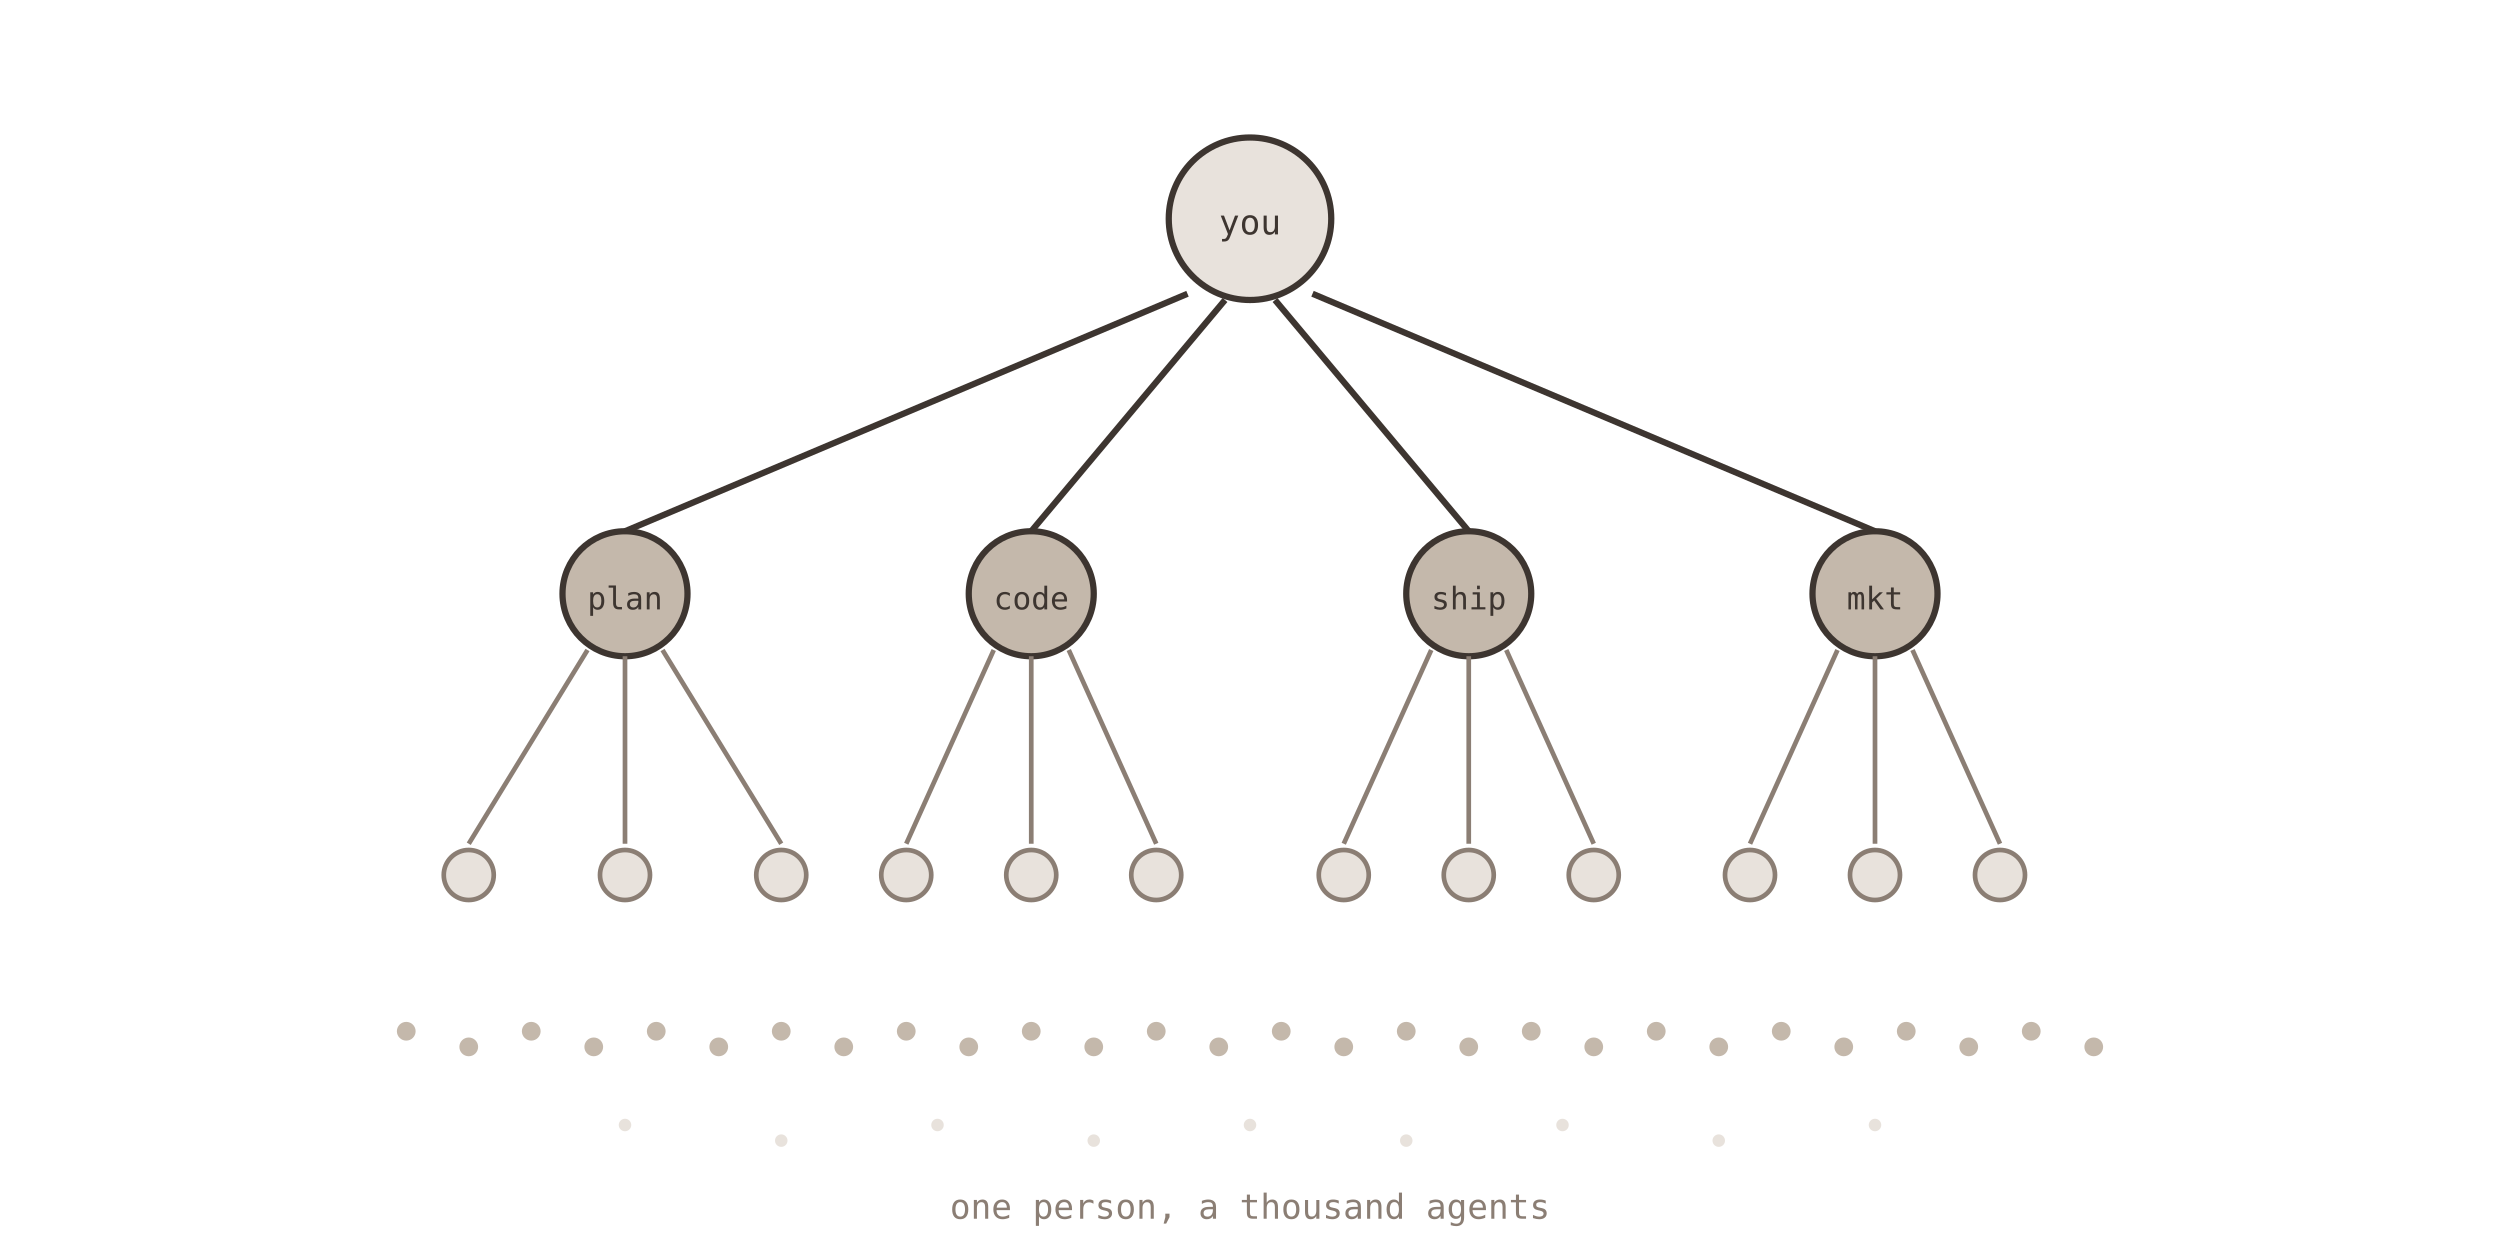
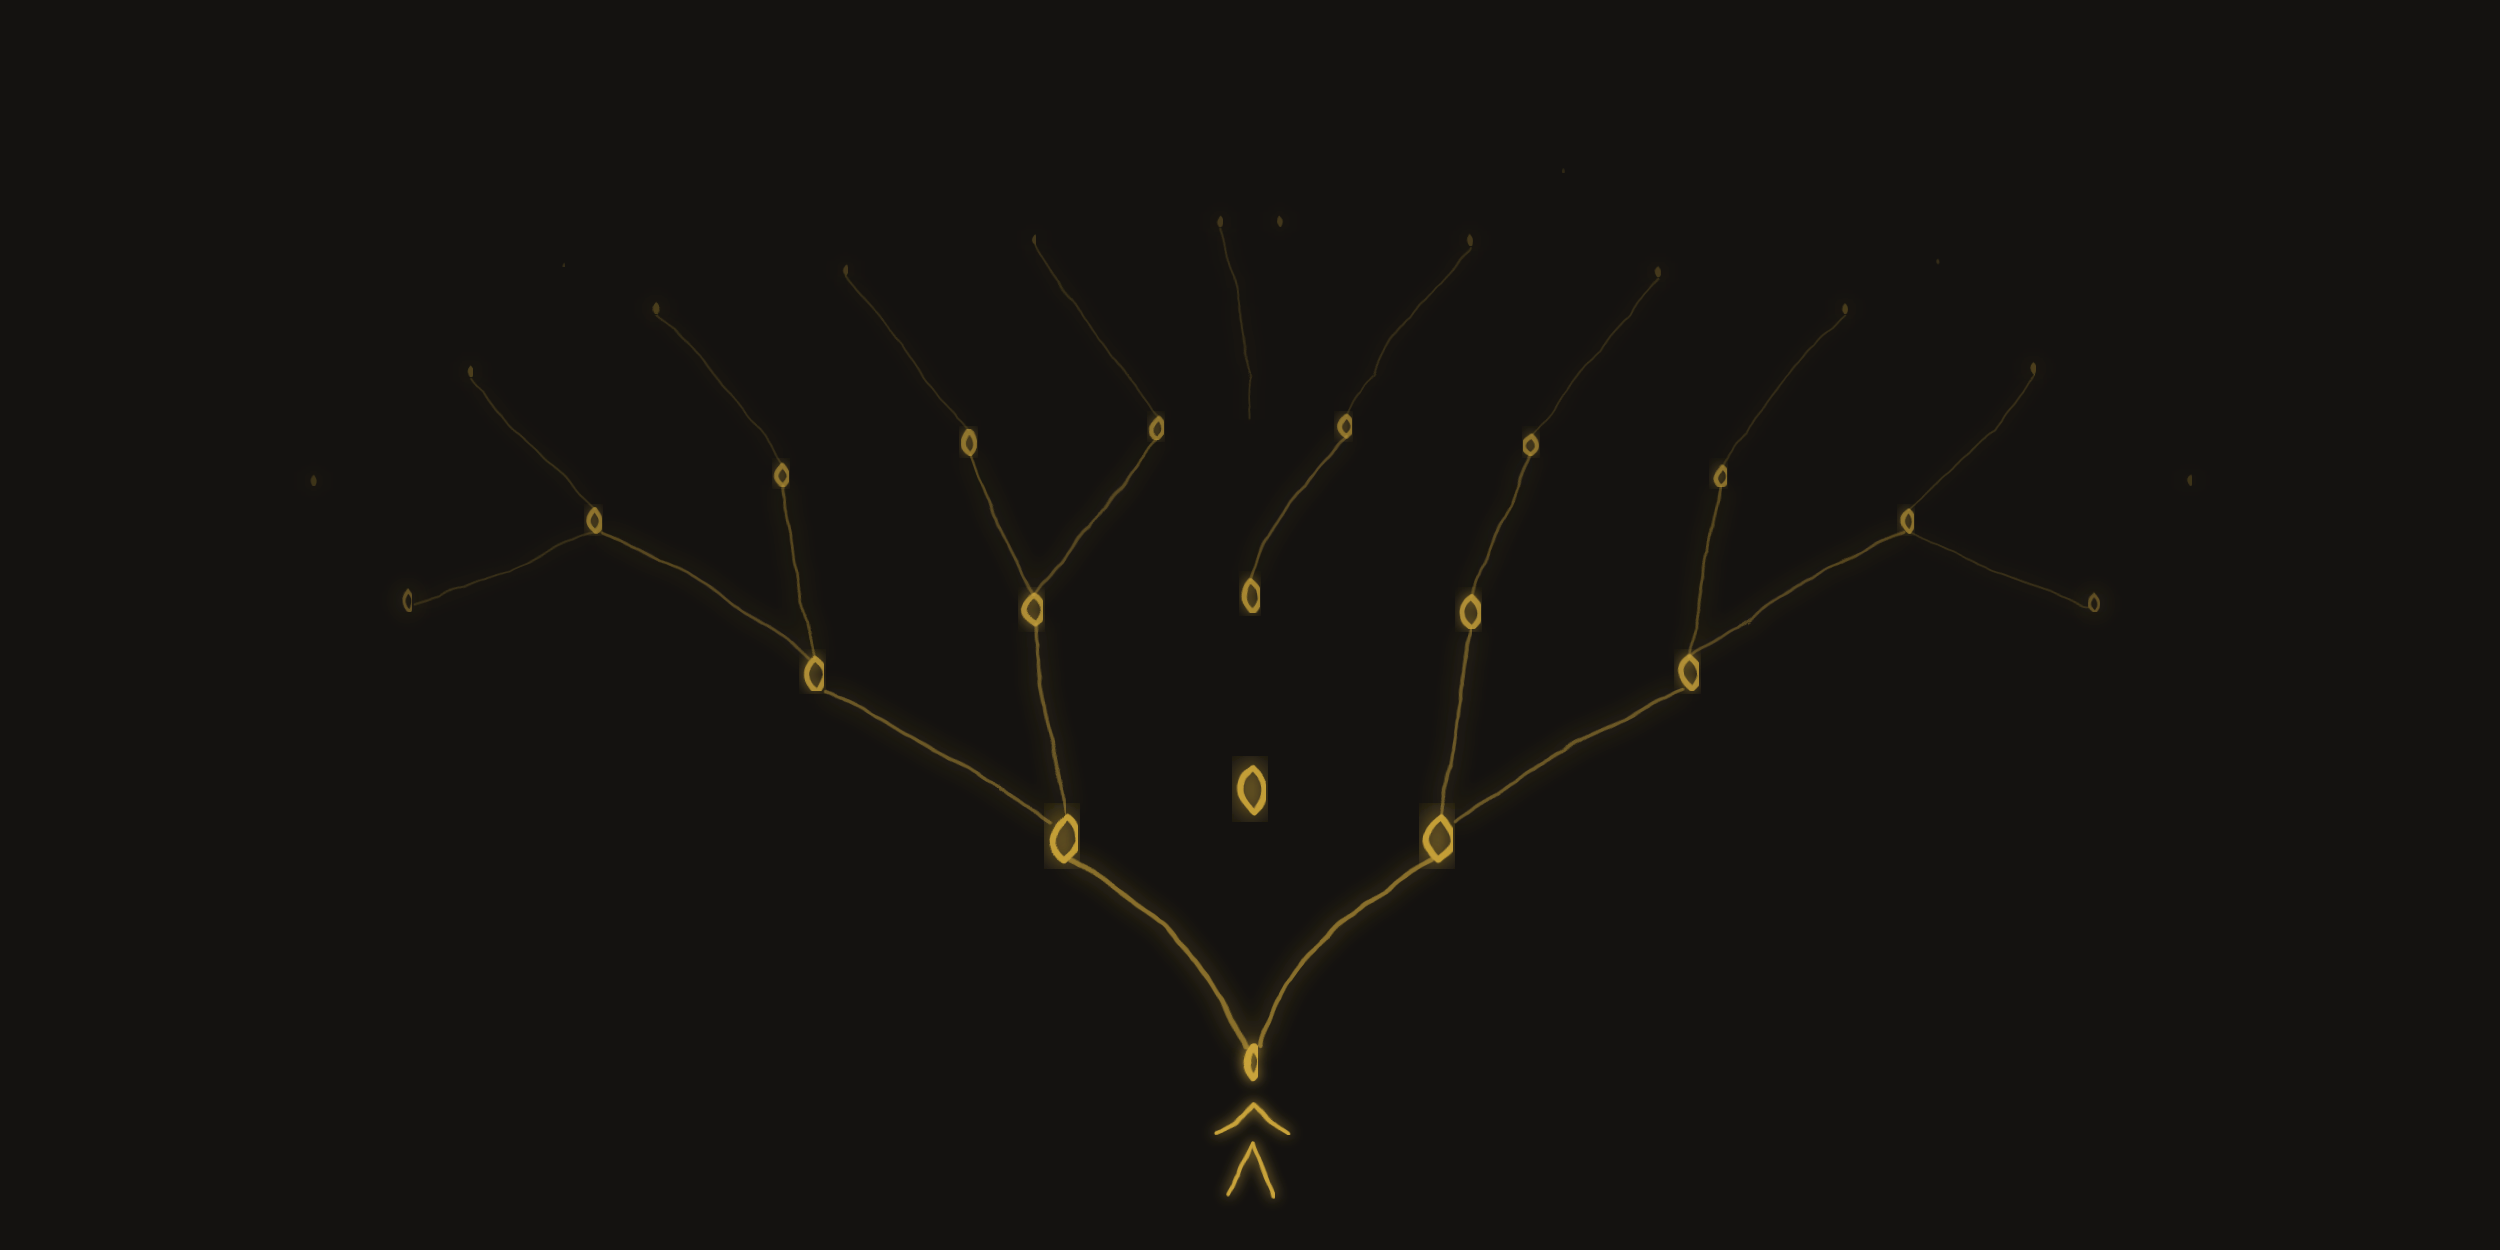
- <svg xmlns="http://www.w3.org/2000/svg" width="800" height="400" viewBox="0 0 800 400">
-   <circle cx="400" cy="70" r="26" fill="#E8E2DC" stroke="#3D3530" stroke-width="2" />
-   <text x="400" y="75" font-family="monospace" font-size="11" fill="#3D3530" text-anchor="middle">you</text>
-   <line x1="380" y1="94" x2="200" y2="170" stroke="#3D3530" stroke-width="2" />
-   <line x1="392" y1="96" x2="330" y2="170" stroke="#3D3530" stroke-width="2" />
-   <line x1="408" y1="96" x2="470" y2="170" stroke="#3D3530" stroke-width="2" />
-   <line x1="420" y1="94" x2="600" y2="170" stroke="#3D3530" stroke-width="2" />
-   <circle cx="200" cy="190" r="20" fill="#C4B8AB" stroke="#3D3530" stroke-width="2" />
-   <text x="200" y="195" font-family="monospace" font-size="10" fill="#3D3530" text-anchor="middle">plan</text>
-   <circle cx="330" cy="190" r="20" fill="#C4B8AB" stroke="#3D3530" stroke-width="2" />
-   <text x="330" y="195" font-family="monospace" font-size="10" fill="#3D3530" text-anchor="middle">code</text>
-   <circle cx="470" cy="190" r="20" fill="#C4B8AB" stroke="#3D3530" stroke-width="2" />
-   <text x="470" y="195" font-family="monospace" font-size="10" fill="#3D3530" text-anchor="middle">ship</text>
-   <circle cx="600" cy="190" r="20" fill="#C4B8AB" stroke="#3D3530" stroke-width="2" />
-   <text x="600" y="195" font-family="monospace" font-size="10" fill="#3D3530" text-anchor="middle">mkt</text>
-   <line x1="188" y1="208" x2="150" y2="270" stroke="#8B7E74" stroke-width="1.5" />
-   <line x1="200" y1="210" x2="200" y2="270" stroke="#8B7E74" stroke-width="1.5" />
-   <line x1="212" y1="208" x2="250" y2="270" stroke="#8B7E74" stroke-width="1.5" />
-   <line x1="318" y1="208" x2="290" y2="270" stroke="#8B7E74" stroke-width="1.5" />
-   <line x1="330" y1="210" x2="330" y2="270" stroke="#8B7E74" stroke-width="1.5" />
-   <line x1="342" y1="208" x2="370" y2="270" stroke="#8B7E74" stroke-width="1.5" />
-   <line x1="458" y1="208" x2="430" y2="270" stroke="#8B7E74" stroke-width="1.5" />
-   <line x1="470" y1="210" x2="470" y2="270" stroke="#8B7E74" stroke-width="1.5" />
-   <line x1="482" y1="208" x2="510" y2="270" stroke="#8B7E74" stroke-width="1.5" />
-   <line x1="588" y1="208" x2="560" y2="270" stroke="#8B7E74" stroke-width="1.5" />
-   <line x1="600" y1="210" x2="600" y2="270" stroke="#8B7E74" stroke-width="1.5" />
-   <line x1="612" y1="208" x2="640" y2="270" stroke="#8B7E74" stroke-width="1.5" />
-   <circle cx="150" cy="280" r="8" fill="#E8E2DC" stroke="#8B7E74" stroke-width="1.5" />
-   <circle cx="200" cy="280" r="8" fill="#E8E2DC" stroke="#8B7E74" stroke-width="1.5" />
-   <circle cx="250" cy="280" r="8" fill="#E8E2DC" stroke="#8B7E74" stroke-width="1.5" />
-   <circle cx="290" cy="280" r="8" fill="#E8E2DC" stroke="#8B7E74" stroke-width="1.5" />
-   <circle cx="330" cy="280" r="8" fill="#E8E2DC" stroke="#8B7E74" stroke-width="1.5" />
-   <circle cx="370" cy="280" r="8" fill="#E8E2DC" stroke="#8B7E74" stroke-width="1.5" />
-   <circle cx="430" cy="280" r="8" fill="#E8E2DC" stroke="#8B7E74" stroke-width="1.5" />
-   <circle cx="470" cy="280" r="8" fill="#E8E2DC" stroke="#8B7E74" stroke-width="1.5" />
-   <circle cx="510" cy="280" r="8" fill="#E8E2DC" stroke="#8B7E74" stroke-width="1.5" />
-   <circle cx="560" cy="280" r="8" fill="#E8E2DC" stroke="#8B7E74" stroke-width="1.5" />
-   <circle cx="600" cy="280" r="8" fill="#E8E2DC" stroke="#8B7E74" stroke-width="1.5" />
-   <circle cx="640" cy="280" r="8" fill="#E8E2DC" stroke="#8B7E74" stroke-width="1.5" />
-   <circle cx="130" cy="330" r="3" fill="#C4B8AB" />
-   <circle cx="150" cy="335" r="3" fill="#C4B8AB" />
-   <circle cx="170" cy="330" r="3" fill="#C4B8AB" />
-   <circle cx="190" cy="335" r="3" fill="#C4B8AB" />
-   <circle cx="210" cy="330" r="3" fill="#C4B8AB" />
-   <circle cx="230" cy="335" r="3" fill="#C4B8AB" />
-   <circle cx="250" cy="330" r="3" fill="#C4B8AB" />
-   <circle cx="270" cy="335" r="3" fill="#C4B8AB" />
-   <circle cx="290" cy="330" r="3" fill="#C4B8AB" />
-   <circle cx="310" cy="335" r="3" fill="#C4B8AB" />
-   <circle cx="330" cy="330" r="3" fill="#C4B8AB" />
-   <circle cx="350" cy="335" r="3" fill="#C4B8AB" />
-   <circle cx="370" cy="330" r="3" fill="#C4B8AB" />
-   <circle cx="390" cy="335" r="3" fill="#C4B8AB" />
-   <circle cx="410" cy="330" r="3" fill="#C4B8AB" />
-   <circle cx="430" cy="335" r="3" fill="#C4B8AB" />
-   <circle cx="450" cy="330" r="3" fill="#C4B8AB" />
-   <circle cx="470" cy="335" r="3" fill="#C4B8AB" />
-   <circle cx="490" cy="330" r="3" fill="#C4B8AB" />
-   <circle cx="510" cy="335" r="3" fill="#C4B8AB" />
-   <circle cx="530" cy="330" r="3" fill="#C4B8AB" />
-   <circle cx="550" cy="335" r="3" fill="#C4B8AB" />
-   <circle cx="570" cy="330" r="3" fill="#C4B8AB" />
-   <circle cx="590" cy="335" r="3" fill="#C4B8AB" />
-   <circle cx="610" cy="330" r="3" fill="#C4B8AB" />
-   <circle cx="630" cy="335" r="3" fill="#C4B8AB" />
-   <circle cx="650" cy="330" r="3" fill="#C4B8AB" />
-   <circle cx="670" cy="335" r="3" fill="#C4B8AB" />
-   <circle cx="200" cy="360" r="2" fill="#E8E2DC" />
-   <circle cx="250" cy="365" r="2" fill="#E8E2DC" />
-   <circle cx="300" cy="360" r="2" fill="#E8E2DC" />
-   <circle cx="350" cy="365" r="2" fill="#E8E2DC" />
-   <circle cx="400" cy="360" r="2" fill="#E8E2DC" />
-   <circle cx="450" cy="365" r="2" fill="#E8E2DC" />
-   <circle cx="500" cy="360" r="2" fill="#E8E2DC" />
-   <circle cx="550" cy="365" r="2" fill="#E8E2DC" />
-   <circle cx="600" cy="360" r="2" fill="#E8E2DC" />
-   <text x="400" y="390" font-family="monospace" font-size="11" fill="#8B7E74" text-anchor="middle">one person, a thousand agents</text>
+ <svg xmlns="http://www.w3.org/2000/svg" viewBox="0 0 800 400">
+   <rect width="800" height="400" fill="#141210" />
+   <defs>
+     <filter id="glow" x="-20%" y="-20%" width="140%" height="140%">
+       <feGaussianBlur stdDeviation="2" result="blur" />
+       <feMerge>
+         <feMergeNode in="blur" />
+         <feMergeNode in="SourceGraphic" />
+       </feMerge>
+     </filter>
+     <filter id="glow-soft" x="-20%" y="-20%" width="140%" height="140%">
+       <feGaussianBlur stdDeviation="3.5" result="blur" />
+       <feMerge>
+         <feMergeNode in="blur" />
+         <feMergeNode in="SourceGraphic" />
+       </feMerge>
+     </filter>
+     <filter id="rough" x="-10%" y="-10%" width="120%" height="120%">
+       <feTurbulence type="turbulence" baseFrequency="0.025" numOctaves="4" seed="7" result="noise" />
+       <feDisplacementMap in="SourceGraphic" in2="noise" scale="3.5" xChannelSelector="R" yChannelSelector="G" />
+     </filter>
+     <filter id="glow-bright" x="-20%" y="-20%" width="140%" height="140%">
+       <feGaussianBlur stdDeviation="5" result="blur" />
+       <feMerge>
+         <feMergeNode in="blur" />
+         <feMergeNode in="blur" />
+         <feMergeNode in="SourceGraphic" />
+       </feMerge>
+     </filter>
+   </defs>
+   <g filter="url(#glow)">
+     <path d="M400,345 Q396,340 400,335 Q404,340 400,345 Z" fill="none" stroke="#C9A33A" stroke-width="2" stroke-linecap="round" stroke-linejoin="round" opacity="1" filter="url(#rough)" />
+     <path d="M400,346 L400,365" fill="none" stroke="#C9A33A" stroke-width="1.8" stroke-linecap="round" opacity="1" filter="url(#rough)" />
+     <path d="M400,353 C396,357 392,360 388,362" fill="none" stroke="#C9A33A" stroke-width="1.3" stroke-linecap="round" opacity="1" filter="url(#rough)" />
+     <path d="M400,353 C404,357 408,360 412,362" fill="none" stroke="#C9A33A" stroke-width="1.3" stroke-linecap="round" opacity="1" filter="url(#rough)" />
+     <path d="M400,365 C397,372 395,377 393,382" fill="none" stroke="#C9A33A" stroke-width="1.3" stroke-linecap="round" opacity="1" filter="url(#rough)" />
+     <path d="M400,365 C403,372 405,377 407,382" fill="none" stroke="#C9A33A" stroke-width="1.3" stroke-linecap="round" opacity="1" filter="url(#rough)" />
+   </g>
+   <g filter="url(#glow-bright)">
+     <path d="M340,275 Q332,268 340,260 Q348,268 340,275 Z" fill="none" stroke="#C9A33A" stroke-width="2" stroke-linecap="round" stroke-linejoin="round" opacity="0.95" filter="url(#rough)" />
+   </g>
+   <g filter="url(#glow-bright)">
+     <path d="M460,275 Q452,268 460,260 Q468,268 460,275 Z" fill="none" stroke="#C9A33A" stroke-width="2" stroke-linecap="round" stroke-linejoin="round" opacity="0.95" filter="url(#rough)" />
+   </g>
+   <g filter="url(#glow-bright)">
+     <path d="M400,260 Q392,253 400,245 Q408,253 400,260 Z" fill="none" stroke="#C9A33A" stroke-width="2" stroke-linecap="round" stroke-linejoin="round" opacity="0.95" filter="url(#rough)" />
+   </g>
+   <g filter="url(#glow-soft)">
+     <path d="M398,335 C390,310 370,290 342,275" fill="none" stroke="#C9A33A" stroke-width="1.5" stroke-linecap="round" opacity="0.6" filter="url(#rough)" />
+     <path d="M402,335 C410,310 430,290 458,275" fill="none" stroke="#C9A33A" stroke-width="1.5" stroke-linecap="round" opacity="0.6" filter="url(#rough)" />
+     <path d="M400,335 L400,260" fill="none" stroke="#C9A33A" stroke-width="1.5" stroke-linecap="round" opacity="0.6" filter="url(#rough)" />
+   </g>
+   <g filter="url(#glow)">
+     <path d="M260,220 Q254,215 260,210 Q266,215 260,220 Z" fill="none" stroke="#C9A33A" stroke-width="1.8" stroke-linecap="round" stroke-linejoin="round" opacity="0.8" filter="url(#rough)" />
+   </g>
+   <g filter="url(#glow)">
+     <path d="M330,200 Q324,195 330,190 Q336,195 330,200 Z" fill="none" stroke="#C9A33A" stroke-width="1.8" stroke-linecap="round" stroke-linejoin="round" opacity="0.8" filter="url(#rough)" />
+   </g>
+   <g filter="url(#glow)">
+     <path d="M470,200 Q464,195 470,190 Q476,195 470,200 Z" fill="none" stroke="#C9A33A" stroke-width="1.8" stroke-linecap="round" stroke-linejoin="round" opacity="0.8" filter="url(#rough)" />
+   </g>
+   <g filter="url(#glow)">
+     <path d="M540,220 Q534,215 540,210 Q546,215 540,220 Z" fill="none" stroke="#C9A33A" stroke-width="1.8" stroke-linecap="round" stroke-linejoin="round" opacity="0.8" filter="url(#rough)" />
+   </g>
+   <g filter="url(#glow)">
+     <path d="M400,195 Q395,190 400,185 Q405,190 400,195 Z" fill="none" stroke="#C9A33A" stroke-width="1.6" stroke-linecap="round" stroke-linejoin="round" opacity="0.75" filter="url(#rough)" />
+   </g>
+   <g filter="url(#glow-soft)">
+     <path d="M335,262 C310,245 285,230 263,220" fill="none" stroke="#C9A33A" stroke-width="1.1" stroke-linecap="round" opacity="0.45" filter="url(#rough)" />
+     <path d="M340,260 C336,240 332,220 330,200" fill="none" stroke="#C9A33A" stroke-width="1.1" stroke-linecap="round" opacity="0.45" filter="url(#rough)" />
+     <path d="M400,245 L400,195" fill="none" stroke="#C9A33A" stroke-width="1.1" stroke-linecap="round" opacity="0.45" filter="url(#rough)" />
+     <path d="M460,260 C464,240 468,220 470,200" fill="none" stroke="#C9A33A" stroke-width="1.1" stroke-linecap="round" opacity="0.45" filter="url(#rough)" />
+     <path d="M465,262 C490,245 515,230 537,220" fill="none" stroke="#C9A33A" stroke-width="1.1" stroke-linecap="round" opacity="0.45" filter="url(#rough)" />
+   </g>
+   <g filter="url(#glow)">
+     <path d="M190,170 Q186,167 190,163 Q194,167 190,170 Z" fill="none" stroke="#C9A33A" stroke-width="1.5" stroke-linecap="round" stroke-linejoin="round" opacity="0.6" filter="url(#rough)" />
+   </g>
+   <g filter="url(#glow)">
+     <path d="M250,155 Q246,152 250,148 Q254,152 250,155 Z" fill="none" stroke="#C9A33A" stroke-width="1.5" stroke-linecap="round" stroke-linejoin="round" opacity="0.6" filter="url(#rough)" />
+   </g>
+   <g filter="url(#glow)">
+     <path d="M310,145 Q306,142 310,138 Q314,142 310,145 Z" fill="none" stroke="#C9A33A" stroke-width="1.5" stroke-linecap="round" stroke-linejoin="round" opacity="0.6" filter="url(#rough)" />
+   </g>
+   <g filter="url(#glow)">
+     <path d="M370,140 Q366,137 370,133 Q374,137 370,140 Z" fill="none" stroke="#C9A33A" stroke-width="1.5" stroke-linecap="round" stroke-linejoin="round" opacity="0.6" filter="url(#rough)" />
+   </g>
+   <g filter="url(#glow)">
+     <path d="M430,140 Q426,137 430,133 Q434,137 430,140 Z" fill="none" stroke="#C9A33A" stroke-width="1.5" stroke-linecap="round" stroke-linejoin="round" opacity="0.6" filter="url(#rough)" />
+   </g>
+   <g filter="url(#glow)">
+     <path d="M490,145 Q486,142 490,138 Q494,142 490,145 Z" fill="none" stroke="#C9A33A" stroke-width="1.5" stroke-linecap="round" stroke-linejoin="round" opacity="0.6" filter="url(#rough)" />
+   </g>
+   <g filter="url(#glow)">
+     <path d="M550,155 Q546,152 550,148 Q554,152 550,155 Z" fill="none" stroke="#C9A33A" stroke-width="1.5" stroke-linecap="round" stroke-linejoin="round" opacity="0.6" filter="url(#rough)" />
+   </g>
+   <g filter="url(#glow)">
+     <path d="M610,170 Q606,167 610,163 Q614,167 610,170 Z" fill="none" stroke="#C9A33A" stroke-width="1.5" stroke-linecap="round" stroke-linejoin="round" opacity="0.6" filter="url(#rough)" />
+   </g>
+   <g filter="url(#glow-soft)">
+     <path d="M258,210 C240,195 215,180 192,170" fill="none" stroke="#C9A33A" stroke-width="0.9" stroke-linecap="round" opacity="0.35" filter="url(#rough)" />
+     <path d="M260,210 C256,190 252,170 250,155" fill="none" stroke="#C9A33A" stroke-width="0.9" stroke-linecap="round" opacity="0.35" filter="url(#rough)" />
+     <path d="M330,190 C322,175 315,160 310,145" fill="none" stroke="#C9A33A" stroke-width="0.9" stroke-linecap="round" opacity="0.35" filter="url(#rough)" />
+     <path d="M330,190 C345,170 358,155 370,140" fill="none" stroke="#C9A33A" stroke-width="0.9" stroke-linecap="round" opacity="0.35" filter="url(#rough)" />
+     <path d="M400,185 C405,168 418,152 430,140" fill="none" stroke="#C9A33A" stroke-width="0.9" stroke-linecap="round" opacity="0.35" filter="url(#rough)" />
+     <path d="M470,190 C475,175 483,160 490,145" fill="none" stroke="#C9A33A" stroke-width="0.9" stroke-linecap="round" opacity="0.35" filter="url(#rough)" />
+     <path d="M540,210 C544,190 548,170 550,155" fill="none" stroke="#C9A33A" stroke-width="0.9" stroke-linecap="round" opacity="0.35" filter="url(#rough)" />
+     <path d="M540,210 C560,195 585,180 608,170" fill="none" stroke="#C9A33A" stroke-width="0.9" stroke-linecap="round" opacity="0.35" filter="url(#rough)" />
+   </g>
+   <g filter="url(#glow-soft)">
+     <path d="M150,120 Q148,118 150,116 Q152,118 150,120 Z" fill="#C9A33A" stroke="none" opacity="0.3" filter="url(#rough)" />
+     <path d="M210,100 Q208,98 210,96 Q212,98 210,100 Z" fill="#C9A33A" stroke="none" opacity="0.28" filter="url(#rough)" />
+     <path d="M270,88 Q268,86 270,84 Q272,86 270,88 Z" fill="#C9A33A" stroke="none" opacity="0.25" filter="url(#rough)" />
+     <path d="M330,78 Q328,76 330,74 Q332,76 330,78 Z" fill="#C9A33A" stroke="none" opacity="0.25" filter="url(#rough)" />
+     <path d="M390,72 Q388,70 390,68 Q392,70 390,72 Z" fill="#C9A33A" stroke="none" opacity="0.25" filter="url(#rough)" />
+     <path d="M410,72 Q408,70 410,68 Q412,70 410,72 Z" fill="#C9A33A" stroke="none" opacity="0.25" filter="url(#rough)" />
+     <path d="M470,78 Q468,76 470,74 Q472,76 470,78 Z" fill="#C9A33A" stroke="none" opacity="0.25" filter="url(#rough)" />
+     <path d="M530,88 Q528,86 530,84 Q532,86 530,88 Z" fill="#C9A33A" stroke="none" opacity="0.25" filter="url(#rough)" />
+     <path d="M590,100 Q588,98 590,96 Q592,98 590,100 Z" fill="#C9A33A" stroke="none" opacity="0.28" filter="url(#rough)" />
+     <path d="M650,120 Q648,118 650,116 Q652,118 650,120 Z" fill="#C9A33A" stroke="none" opacity="0.3" filter="url(#rough)" />
+     <path d="M180,85 Q179,84 180,83 Q181,84 180,85 Z" fill="#C9A33A" stroke="none" opacity="0.18" filter="url(#rough)" />
+     <path d="M300,55 Q299,54 300,53 Q301,54 300,55 Z" fill="#C9A33A" stroke="none" opacity="0.15" filter="url(#rough)" />
+     <path d="M360,48 Q359,47 360,46 Q361,47 360,48 Z" fill="#C9A33A" stroke="none" opacity="0.13" filter="url(#rough)" />
+     <path d="M400,42 Q399,41 400,40 Q401,41 400,42 Z" fill="#C9A33A" stroke="none" opacity="0.13" filter="url(#rough)" />
+     <path d="M440,48 Q439,47 440,46 Q441,47 440,48 Z" fill="#C9A33A" stroke="none" opacity="0.13" filter="url(#rough)" />
+     <path d="M500,55 Q499,54 500,53 Q501,54 500,55 Z" fill="#C9A33A" stroke="none" opacity="0.15" filter="url(#rough)" />
+     <path d="M620,85 Q619,84 620,83 Q621,84 620,85 Z" fill="#C9A33A" stroke="none" opacity="0.18" filter="url(#rough)" />
+   </g>
+   <g filter="url(#glow-soft)">
+     <path d="M190,163 C175,148 160,135 150,120" fill="none" stroke="#C9A33A" stroke-width="0.6" stroke-linecap="round" opacity="0.2" filter="url(#rough)" />
+     <path d="M250,148 C238,130 222,112 210,100" fill="none" stroke="#C9A33A" stroke-width="0.6" stroke-linecap="round" opacity="0.18" filter="url(#rough)" />
+     <path d="M310,138 C295,118 280,100 270,88" fill="none" stroke="#C9A33A" stroke-width="0.6" stroke-linecap="round" opacity="0.18" filter="url(#rough)" />
+     <path d="M370,133 C355,112 340,95 330,78" fill="none" stroke="#C9A33A" stroke-width="0.6" stroke-linecap="round" opacity="0.18" filter="url(#rough)" />
+     <path d="M400,133 C398,110 395,90 390,72" fill="none" stroke="#C9A33A" stroke-width="0.6" stroke-linecap="round" opacity="0.18" filter="url(#rough)" />
+     <path d="M430,133 C440,112 455,95 470,78" fill="none" stroke="#C9A33A" stroke-width="0.6" stroke-linecap="round" opacity="0.18" filter="url(#rough)" />
+     <path d="M490,138 C505,118 520,100 530,88" fill="none" stroke="#C9A33A" stroke-width="0.6" stroke-linecap="round" opacity="0.18" filter="url(#rough)" />
+     <path d="M550,148 C562,130 578,112 590,100" fill="none" stroke="#C9A33A" stroke-width="0.6" stroke-linecap="round" opacity="0.18" filter="url(#rough)" />
+     <path d="M610,163 C625,148 640,135 650,120" fill="none" stroke="#C9A33A" stroke-width="0.6" stroke-linecap="round" opacity="0.2" filter="url(#rough)" />
+   </g>
+   <g filter="url(#glow-soft)">
+     <path d="M130,195 Q127,192 130,189 Q133,192 130,195 Z" fill="none" stroke="#C9A33A" stroke-width="1" stroke-linecap="round" opacity="0.4" filter="url(#rough)" />
+     <path d="M670,195 Q667,192 670,189 Q673,192 670,195 Z" fill="none" stroke="#C9A33A" stroke-width="1" stroke-linecap="round" opacity="0.4" filter="url(#rough)" />
+     <path d="M100,155 Q98,153 100,151 Q102,153 100,155 Z" fill="#C9A33A" stroke="none" opacity="0.22" filter="url(#rough)" />
+     <path d="M700,155 Q698,153 700,151 Q702,153 700,155 Z" fill="#C9A33A" stroke="none" opacity="0.22" filter="url(#rough)" />
+   </g>
+   <g filter="url(#glow-soft)">
+     <path d="M190,170 C168,180 148,188 132,193" fill="none" stroke="#C9A33A" stroke-width="0.6" stroke-linecap="round" opacity="0.2" filter="url(#rough)" />
+     <path d="M610,170 C632,180 652,188 668,193" fill="none" stroke="#C9A33A" stroke-width="0.6" stroke-linecap="round" opacity="0.2" filter="url(#rough)" />
+   </g>
</svg>
